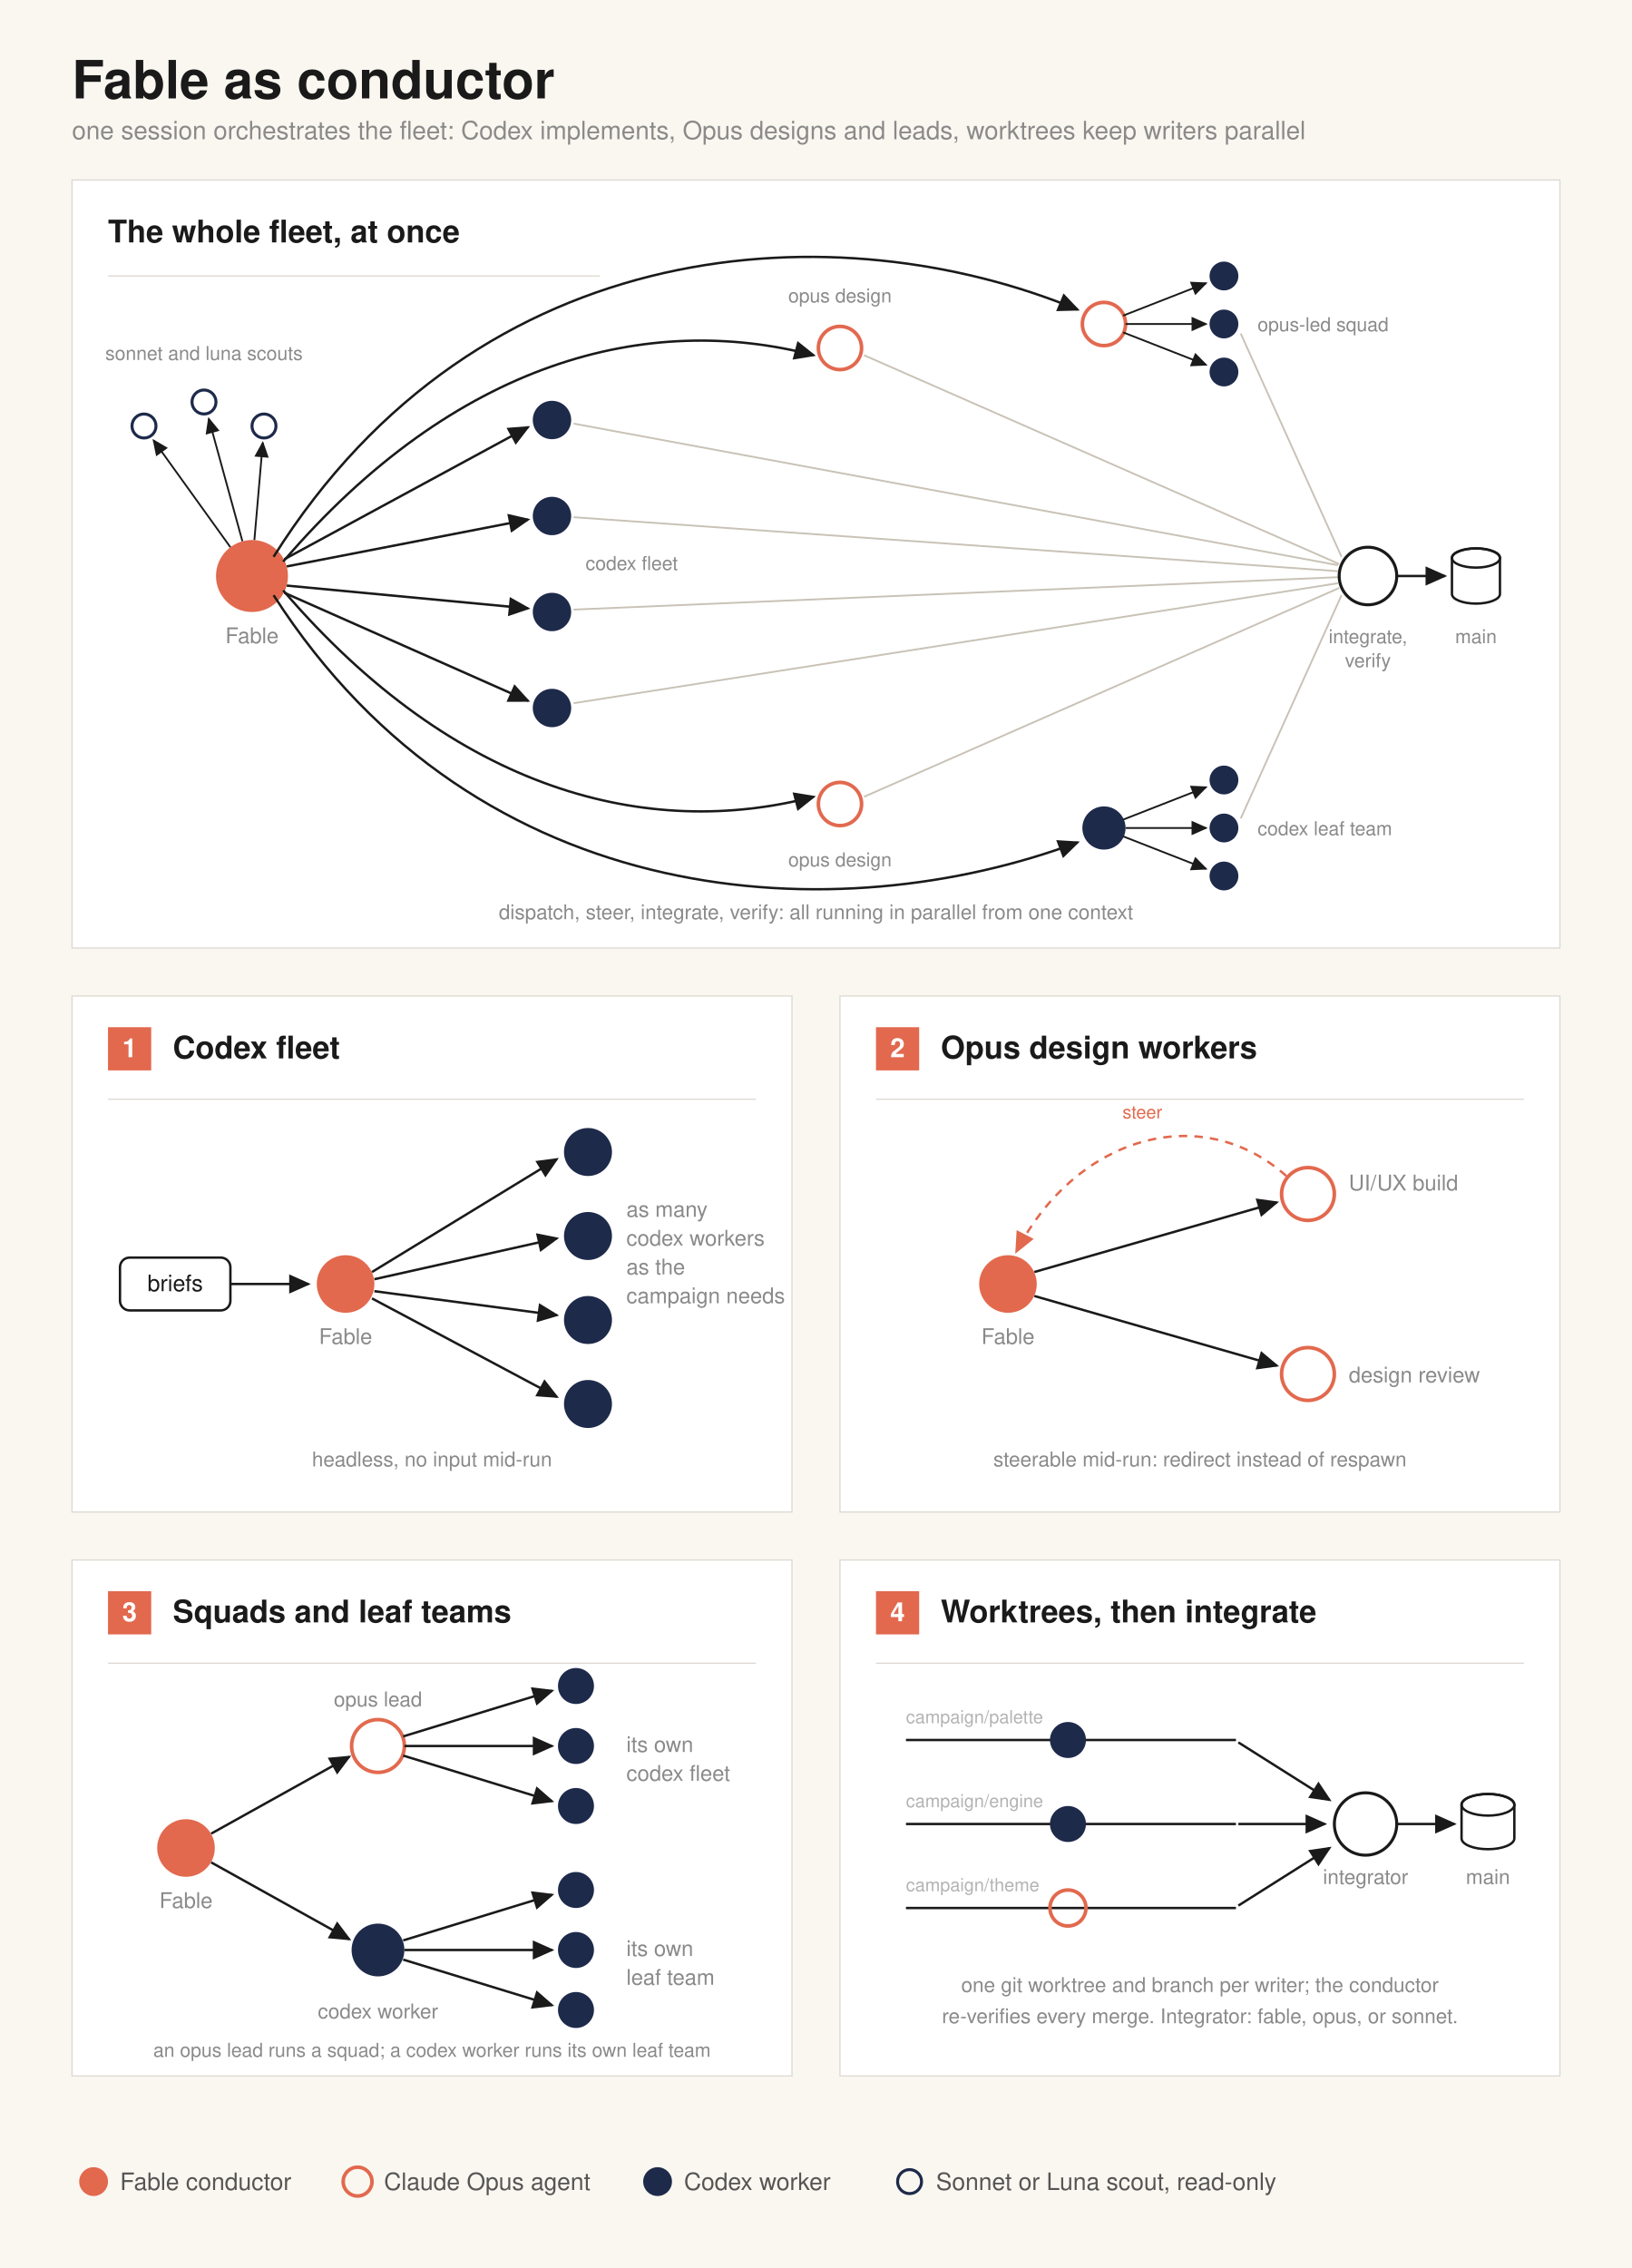
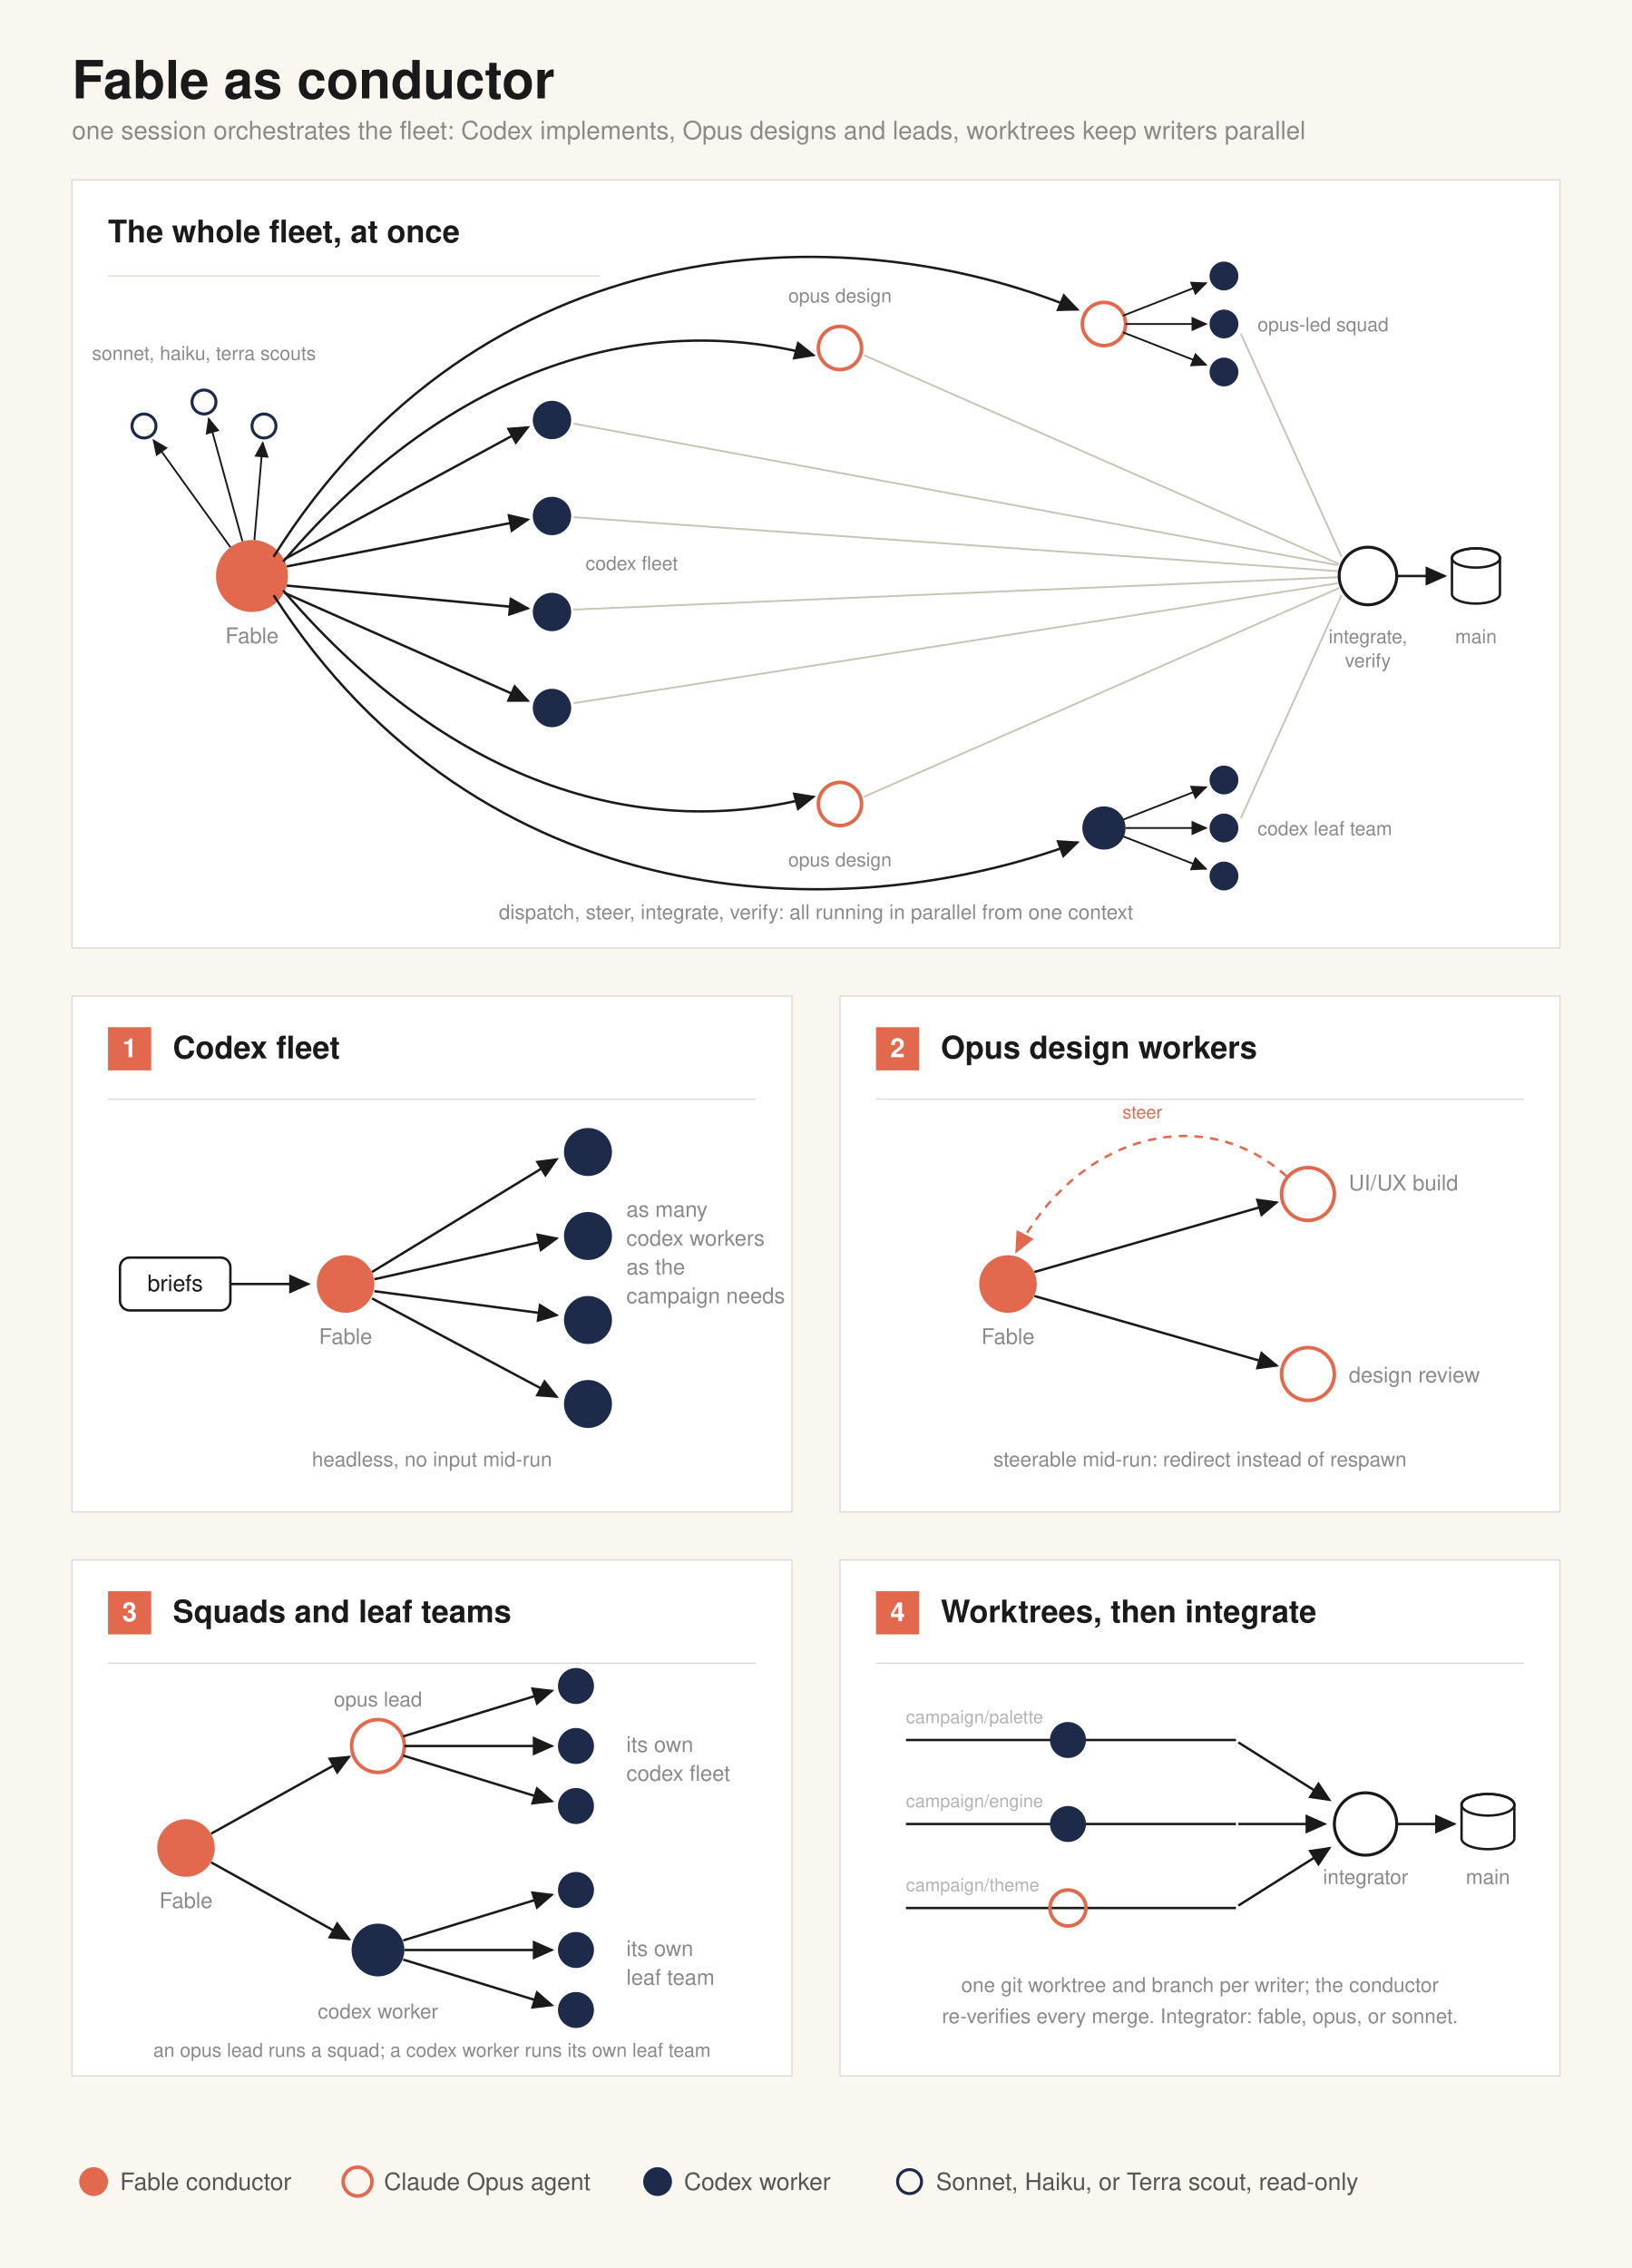
<svg xmlns="http://www.w3.org/2000/svg" viewBox="0 0 1360 1890" font-family="Helvetica Neue, Helvetica, Arial, sans-serif">
  <defs>
    <marker id="a" markerWidth="9" markerHeight="8" refX="8" refY="4" orient="auto">
      <path d="M0,0 L9,4 L0,8 z" fill="#1a1a1a" />
    </marker>
    <marker id="ao" markerWidth="9" markerHeight="8" refX="8" refY="4" orient="auto">
      <path d="M0,0 L9,4 L0,8 z" fill="#e2694e" />
    </marker>
    <marker id="ag" markerWidth="9" markerHeight="8" refX="8" refY="4" orient="auto">
      <path d="M0,0 L9,4 L0,8 z" fill="#b3b3b3" />
    </marker>
  </defs>
  <rect width="1360" height="1890" fill="#faf7f0" />
  <text x="60" y="82" font-size="44" font-weight="700" fill="#1a1a1a">Fable as conductor</text>
  <text x="60" y="116" font-size="21" fill="#8a8a8a">one session orchestrates the fleet: Codex implements, Opus designs and leads, worktrees keep writers parallel</text>
  <g transform="translate(60,150)">
    <rect width="1240" height="640" fill="#ffffff" stroke="#ddd8d0" />
    <text x="30" y="52" font-size="26" font-weight="700" fill="#1a1a1a">The whole fleet, at once</text>
    <line x1="30" y1="80" x2="440" y2="80" stroke="#ddd8d0" />
    <circle cx="150" cy="330" r="30" fill="#e2694e" />
    <text x="150" y="386" font-size="18" fill="#8a8a8a" text-anchor="middle">Fable</text>
    <circle cx="60" cy="205" r="10" fill="none" stroke="#1e2a4a" stroke-width="2.5" />
    <circle cx="110" cy="185" r="10" fill="none" stroke="#1e2a4a" stroke-width="2.5" />
    <circle cx="160" cy="205" r="10" fill="none" stroke="#1e2a4a" stroke-width="2.5" />
-     <text x="110" y="150" font-size="16" fill="#8a8a8a" text-anchor="middle">sonnet and luna scouts</text>
+     <text x="110" y="150" font-size="16" fill="#8a8a8a" text-anchor="middle">sonnet, haiku, terra scouts</text>
    <line x1="132" y1="306" x2="68" y2="217" stroke="#1a1a1a" stroke-width="1.5" marker-end="url(#a)" />
    <line x1="142" y1="301" x2="114" y2="199" stroke="#1a1a1a" stroke-width="1.5" marker-end="url(#a)" />
    <line x1="152" y1="300" x2="159" y2="219" stroke="#1a1a1a" stroke-width="1.5" marker-end="url(#a)" />
    <circle cx="400" cy="200" r="16" fill="#1e2a4a" />
    <circle cx="400" cy="280" r="16" fill="#1e2a4a" />
    <circle cx="400" cy="360" r="16" fill="#1e2a4a" />
    <circle cx="400" cy="440" r="16" fill="#1e2a4a" />
    <text x="428" y="325" font-size="16" fill="#8a8a8a">codex fleet</text>
    <line x1="177" y1="316" x2="380" y2="206" stroke="#1a1a1a" stroke-width="2" marker-end="url(#a)" />
    <line x1="179" y1="322" x2="380" y2="283" stroke="#1a1a1a" stroke-width="2" marker-end="url(#a)" />
    <line x1="179" y1="338" x2="380" y2="357" stroke="#1a1a1a" stroke-width="2" marker-end="url(#a)" />
    <line x1="177" y1="344" x2="380" y2="434" stroke="#1a1a1a" stroke-width="2" marker-end="url(#a)" />
    <circle cx="640" cy="140" r="18" fill="none" stroke="#e2694e" stroke-width="3" />
    <circle cx="640" cy="520" r="18" fill="none" stroke="#e2694e" stroke-width="3" />
    <text x="640" y="102" font-size="16" fill="#8a8a8a" text-anchor="middle">opus design</text>
    <text x="640" y="572" font-size="16" fill="#8a8a8a" text-anchor="middle">opus design</text>
    <path d="M176,318 C 320,150 480,110 618,146" fill="none" stroke="#1a1a1a" stroke-width="2" marker-end="url(#a)" />
    <path d="M176,342 C 320,510 480,550 618,514" fill="none" stroke="#1a1a1a" stroke-width="2" marker-end="url(#a)" />
    <circle cx="860" cy="120" r="18" fill="none" stroke="#e2694e" stroke-width="3" />
    <circle cx="960" cy="80" r="12" fill="#1e2a4a" />
    <circle cx="960" cy="120" r="12" fill="#1e2a4a" />
    <circle cx="960" cy="160" r="12" fill="#1e2a4a" />
    <circle cx="860" cy="540" r="18" fill="#1e2a4a" />
    <circle cx="960" cy="500" r="12" fill="#1e2a4a" />
    <circle cx="960" cy="540" r="12" fill="#1e2a4a" />
    <circle cx="960" cy="580" r="12" fill="#1e2a4a" />
    <text x="988" y="126" font-size="16" fill="#8a8a8a">opus-led squad</text>
    <text x="988" y="546" font-size="16" fill="#8a8a8a">codex leaf team</text>
    <path d="M168,314 C 340,40 640,26 838,108" fill="none" stroke="#1a1a1a" stroke-width="2" marker-end="url(#a)" />
    <path d="M168,346 C 340,614 640,626 838,552" fill="none" stroke="#1a1a1a" stroke-width="2" marker-end="url(#a)" />
    <line x1="876" y1="113" x2="945" y2="86" stroke="#1a1a1a" stroke-width="1.5" marker-end="url(#a)" />
    <line x1="878" y1="120" x2="945" y2="120" stroke="#1a1a1a" stroke-width="1.5" marker-end="url(#a)" />
    <line x1="876" y1="127" x2="945" y2="154" stroke="#1a1a1a" stroke-width="1.5" marker-end="url(#a)" />
    <line x1="876" y1="533" x2="945" y2="506" stroke="#1a1a1a" stroke-width="1.5" marker-end="url(#a)" />
    <line x1="878" y1="540" x2="945" y2="540" stroke="#1a1a1a" stroke-width="1.5" marker-end="url(#a)" />
    <line x1="876" y1="547" x2="945" y2="574" stroke="#1a1a1a" stroke-width="1.5" marker-end="url(#a)" />
    <line x1="418" y1="203" x2="1055" y2="321" stroke="#c9c2b6" stroke-width="1.5" />
    <line x1="418" y1="281" x2="1055" y2="326" stroke="#c9c2b6" stroke-width="1.5" />
    <line x1="418" y1="358" x2="1055" y2="331" stroke="#c9c2b6" stroke-width="1.5" />
    <line x1="418" y1="436" x2="1055" y2="336" stroke="#c9c2b6" stroke-width="1.5" />
    <line x1="660" y1="146" x2="1056" y2="320" stroke="#c9c2b6" stroke-width="1.5" />
    <line x1="660" y1="514" x2="1056" y2="340" stroke="#c9c2b6" stroke-width="1.5" />
    <line x1="974" y1="128" x2="1058" y2="314" stroke="#c9c2b6" stroke-width="1.5" />
    <line x1="974" y1="532" x2="1058" y2="346" stroke="#c9c2b6" stroke-width="1.5" />
    <circle cx="1080" cy="330" r="24" fill="none" stroke="#1a1a1a" stroke-width="2.5" />
    <text x="1080" y="386" font-size="16" fill="#8a8a8a" text-anchor="middle">integrate,</text>
    <text x="1080" y="406" font-size="16" fill="#8a8a8a" text-anchor="middle">verify</text>
    <line x1="1104" y1="330" x2="1144" y2="330" stroke="#1a1a1a" stroke-width="2" marker-end="url(#a)" />
    <path d="M1150,315 a20,8 0 0,1 40,0 v30 a20,8 0 0,1 -40,0 z" fill="none" stroke="#1a1a1a" stroke-width="2" />
    <ellipse cx="1170" cy="315" rx="20" ry="8" fill="none" stroke="#1a1a1a" stroke-width="2" />
    <text x="1170" y="386" font-size="16" fill="#8a8a8a" text-anchor="middle">main</text>
    <text x="620" y="616" font-size="17" fill="#8a8a8a" text-anchor="middle">dispatch, steer, integrate, verify: all running in parallel from one context</text>
  </g>
  <g transform="translate(60,830)">
    <rect width="600" height="430" fill="#ffffff" stroke="#ddd8d0" />
    <rect x="30" y="26" width="36" height="36" fill="#e2694e" />
    <text x="48" y="51" font-size="22" font-weight="700" fill="#fff" text-anchor="middle">1</text>
    <text x="84" y="52" font-size="26" font-weight="700" fill="#1a1a1a">Codex fleet</text>
    <line x1="30" y1="86" x2="570" y2="86" stroke="#ddd8d0" />
    <rect x="40" y="218" width="92" height="44" rx="8" fill="none" stroke="#1a1a1a" stroke-width="2" />
    <text x="86" y="246" font-size="19" fill="#1a1a1a" text-anchor="middle">briefs</text>
    <circle cx="228" cy="240" r="24" fill="#e2694e" />
    <text x="228" y="290" font-size="18" fill="#8a8a8a" text-anchor="middle">Fable</text>
    <line x1="132" y1="240" x2="197" y2="240" stroke="#1a1a1a" stroke-width="2" marker-end="url(#a)" />
    <circle cx="430" cy="130" r="20" fill="#1e2a4a" />
    <circle cx="430" cy="200" r="20" fill="#1e2a4a" />
    <circle cx="430" cy="270" r="20" fill="#1e2a4a" />
    <circle cx="430" cy="340" r="20" fill="#1e2a4a" />
    <line x1="250" y1="230" x2="404" y2="136" stroke="#1a1a1a" stroke-width="2" marker-end="url(#a)" />
    <line x1="252" y1="236" x2="404" y2="202" stroke="#1a1a1a" stroke-width="2" marker-end="url(#a)" />
    <line x1="252" y1="246" x2="404" y2="266" stroke="#1a1a1a" stroke-width="2" marker-end="url(#a)" />
    <line x1="250" y1="252" x2="404" y2="334" stroke="#1a1a1a" stroke-width="2" marker-end="url(#a)" />
    <text x="462" y="184" font-size="18" fill="#8a8a8a">as many</text>
    <text x="462" y="208" font-size="18" fill="#8a8a8a">codex workers</text>
    <text x="462" y="232" font-size="18" fill="#8a8a8a">as the</text>
    <text x="462" y="256" font-size="18" fill="#8a8a8a">campaign needs</text>
    <text x="300" y="392" font-size="17" fill="#8a8a8a" text-anchor="middle">headless, no input mid-run</text>
  </g>
  <g transform="translate(700,830)">
    <rect width="600" height="430" fill="#ffffff" stroke="#ddd8d0" />
    <rect x="30" y="26" width="36" height="36" fill="#e2694e" />
    <text x="48" y="51" font-size="22" font-weight="700" fill="#fff" text-anchor="middle">2</text>
    <text x="84" y="52" font-size="26" font-weight="700" fill="#1a1a1a">Opus design workers</text>
    <line x1="30" y1="86" x2="570" y2="86" stroke="#ddd8d0" />
    <circle cx="140" cy="240" r="24" fill="#e2694e" />
    <text x="140" y="290" font-size="18" fill="#8a8a8a" text-anchor="middle">Fable</text>
    <circle cx="390" cy="165" r="22" fill="none" stroke="#e2694e" stroke-width="3" />
    <circle cx="390" cy="315" r="22" fill="none" stroke="#e2694e" stroke-width="3" />
    <text x="424" y="162" font-size="18" fill="#8a8a8a">UI/UX build</text>
    <text x="424" y="322" font-size="18" fill="#8a8a8a">design review</text>
    <line x1="162" y1="230" x2="364" y2="172" stroke="#1a1a1a" stroke-width="2" marker-end="url(#a)" />
    <line x1="162" y1="250" x2="364" y2="308" stroke="#1a1a1a" stroke-width="2" marker-end="url(#a)" />
    <path d="M372,150 C 300,86 196,118 147,213" fill="none" stroke="#e2694e" stroke-width="2" stroke-dasharray="7,6" marker-end="url(#ao)" />
    <text x="252" y="102" font-size="15" fill="#e2694e" text-anchor="middle">steer</text>
    <text x="300" y="392" font-size="17" fill="#8a8a8a" text-anchor="middle">steerable mid-run: redirect instead of respawn</text>
  </g>
  <g transform="translate(60,1300)">
    <rect width="600" height="430" fill="#ffffff" stroke="#ddd8d0" />
    <rect x="30" y="26" width="36" height="36" fill="#e2694e" />
    <text x="48" y="51" font-size="22" font-weight="700" fill="#fff" text-anchor="middle">3</text>
    <text x="84" y="52" font-size="26" font-weight="700" fill="#1a1a1a">Squads and leaf teams</text>
    <line x1="30" y1="86" x2="570" y2="86" stroke="#ddd8d0" />
    <circle cx="95" cy="240" r="24" fill="#e2694e" />
    <text x="95" y="290" font-size="18" fill="#8a8a8a" text-anchor="middle">Fable</text>
    <circle cx="255" cy="155" r="22" fill="none" stroke="#e2694e" stroke-width="3" />
    <circle cx="255" cy="325" r="22" fill="#1e2a4a" />
    <text x="255" y="122" font-size="17" fill="#8a8a8a" text-anchor="middle">opus lead</text>
    <text x="255" y="382" font-size="17" fill="#8a8a8a" text-anchor="middle">codex worker</text>
    <line x1="116" y1="228" x2="231" y2="164" stroke="#1a1a1a" stroke-width="2" marker-end="url(#a)" />
    <line x1="116" y1="252" x2="231" y2="316" stroke="#1a1a1a" stroke-width="2" marker-end="url(#a)" />
    <circle cx="420" cy="105" r="15" fill="#1e2a4a" />
    <circle cx="420" cy="155" r="15" fill="#1e2a4a" />
    <circle cx="420" cy="205" r="15" fill="#1e2a4a" />
    <circle cx="420" cy="275" r="15" fill="#1e2a4a" />
    <circle cx="420" cy="325" r="15" fill="#1e2a4a" />
    <circle cx="420" cy="375" r="15" fill="#1e2a4a" />
    <line x1="276" y1="147" x2="400" y2="109" stroke="#1a1a1a" stroke-width="2" marker-end="url(#a)" />
    <line x1="277" y1="155" x2="400" y2="155" stroke="#1a1a1a" stroke-width="2" marker-end="url(#a)" />
    <line x1="276" y1="163" x2="400" y2="201" stroke="#1a1a1a" stroke-width="2" marker-end="url(#a)" />
    <line x1="276" y1="317" x2="400" y2="279" stroke="#1a1a1a" stroke-width="2" marker-end="url(#a)" />
    <line x1="277" y1="325" x2="400" y2="325" stroke="#1a1a1a" stroke-width="2" marker-end="url(#a)" />
    <line x1="276" y1="333" x2="400" y2="371" stroke="#1a1a1a" stroke-width="2" marker-end="url(#a)" />
    <text x="462" y="160" font-size="18" fill="#8a8a8a">its own</text>
    <text x="462" y="184" font-size="18" fill="#8a8a8a">codex fleet</text>
    <text x="462" y="330" font-size="18" fill="#8a8a8a">its own</text>
    <text x="462" y="354" font-size="18" fill="#8a8a8a">leaf team</text>
    <text x="300" y="414" font-size="16" fill="#8a8a8a" text-anchor="middle">an opus lead runs a squad; a codex worker runs its own leaf team</text>
  </g>
  <g transform="translate(700,1300)">
    <rect width="600" height="430" fill="#ffffff" stroke="#ddd8d0" />
    <rect x="30" y="26" width="36" height="36" fill="#e2694e" />
    <text x="48" y="51" font-size="22" font-weight="700" fill="#fff" text-anchor="middle">4</text>
    <text x="84" y="52" font-size="26" font-weight="700" fill="#1a1a1a">Worktrees, then integrate</text>
    <line x1="30" y1="86" x2="570" y2="86" stroke="#ddd8d0" />
    <line x1="55" y1="150" x2="330" y2="150" stroke="#1a1a1a" stroke-width="2" />
    <line x1="55" y1="220" x2="330" y2="220" stroke="#1a1a1a" stroke-width="2" />
    <line x1="55" y1="290" x2="330" y2="290" stroke="#1a1a1a" stroke-width="2" />
    <circle cx="190" cy="150" r="15" fill="#1e2a4a" />
    <circle cx="190" cy="220" r="15" fill="#1e2a4a" />
    <circle cx="190" cy="290" r="15" fill="none" stroke="#e2694e" stroke-width="3" />
    <text x="55" y="136" font-size="15" fill="#b3b3b3">campaign/palette</text>
    <text x="55" y="206" font-size="15" fill="#b3b3b3">campaign/engine</text>
    <text x="55" y="276" font-size="15" fill="#b3b3b3">campaign/theme</text>
    <line x1="332" y1="152" x2="408" y2="200" stroke="#1a1a1a" stroke-width="2" marker-end="url(#a)" />
    <line x1="332" y1="220" x2="404" y2="220" stroke="#1a1a1a" stroke-width="2" marker-end="url(#a)" />
    <line x1="332" y1="288" x2="408" y2="240" stroke="#1a1a1a" stroke-width="2" marker-end="url(#a)" />
    <circle cx="438" cy="220" r="26" fill="none" stroke="#1a1a1a" stroke-width="2.5" />
    <text x="438" y="270" font-size="17" fill="#8a8a8a" text-anchor="middle">integrator</text>
    <line x1="464" y1="220" x2="512" y2="220" stroke="#1a1a1a" stroke-width="2" marker-end="url(#a)" />
    <path d="M518,204 a22,9 0 0,1 44,0 v28 a22,9 0 0,1 -44,0 z" fill="none" stroke="#1a1a1a" stroke-width="2" />
    <ellipse cx="540" cy="204" rx="22" ry="9" fill="none" stroke="#1a1a1a" stroke-width="2" />
    <text x="540" y="270" font-size="17" fill="#8a8a8a" text-anchor="middle">main</text>
    <text x="300" y="360" font-size="17" fill="#8a8a8a" text-anchor="middle">one git worktree and branch per writer; the conductor</text>
    <text x="300" y="386" font-size="17" fill="#8a8a8a" text-anchor="middle">re-verifies every merge. Integrator: fable, opus, or sonnet.</text>
  </g>
  <g transform="translate(66,1818)">
    <circle cx="12" cy="0" r="12" fill="#e2694e" />
    <text x="34" y="7" font-size="20" fill="#555">Fable conductor</text>
    <circle cx="232" cy="0" r="12" fill="none" stroke="#e2694e" stroke-width="3" />
    <text x="254" y="7" font-size="20" fill="#555">Claude Opus agent</text>
    <circle cx="482" cy="0" r="12" fill="#1e2a4a" />
    <text x="504" y="7" font-size="20" fill="#555">Codex worker</text>
    <circle cx="692" cy="0" r="10" fill="none" stroke="#1e2a4a" stroke-width="2.5" />
-     <text x="714" y="7" font-size="20" fill="#555">Sonnet or Luna scout, read-only</text>
+     <text x="714" y="7" font-size="20" fill="#555">Sonnet, Haiku, or Terra scout, read-only</text>
  </g>
</svg>
